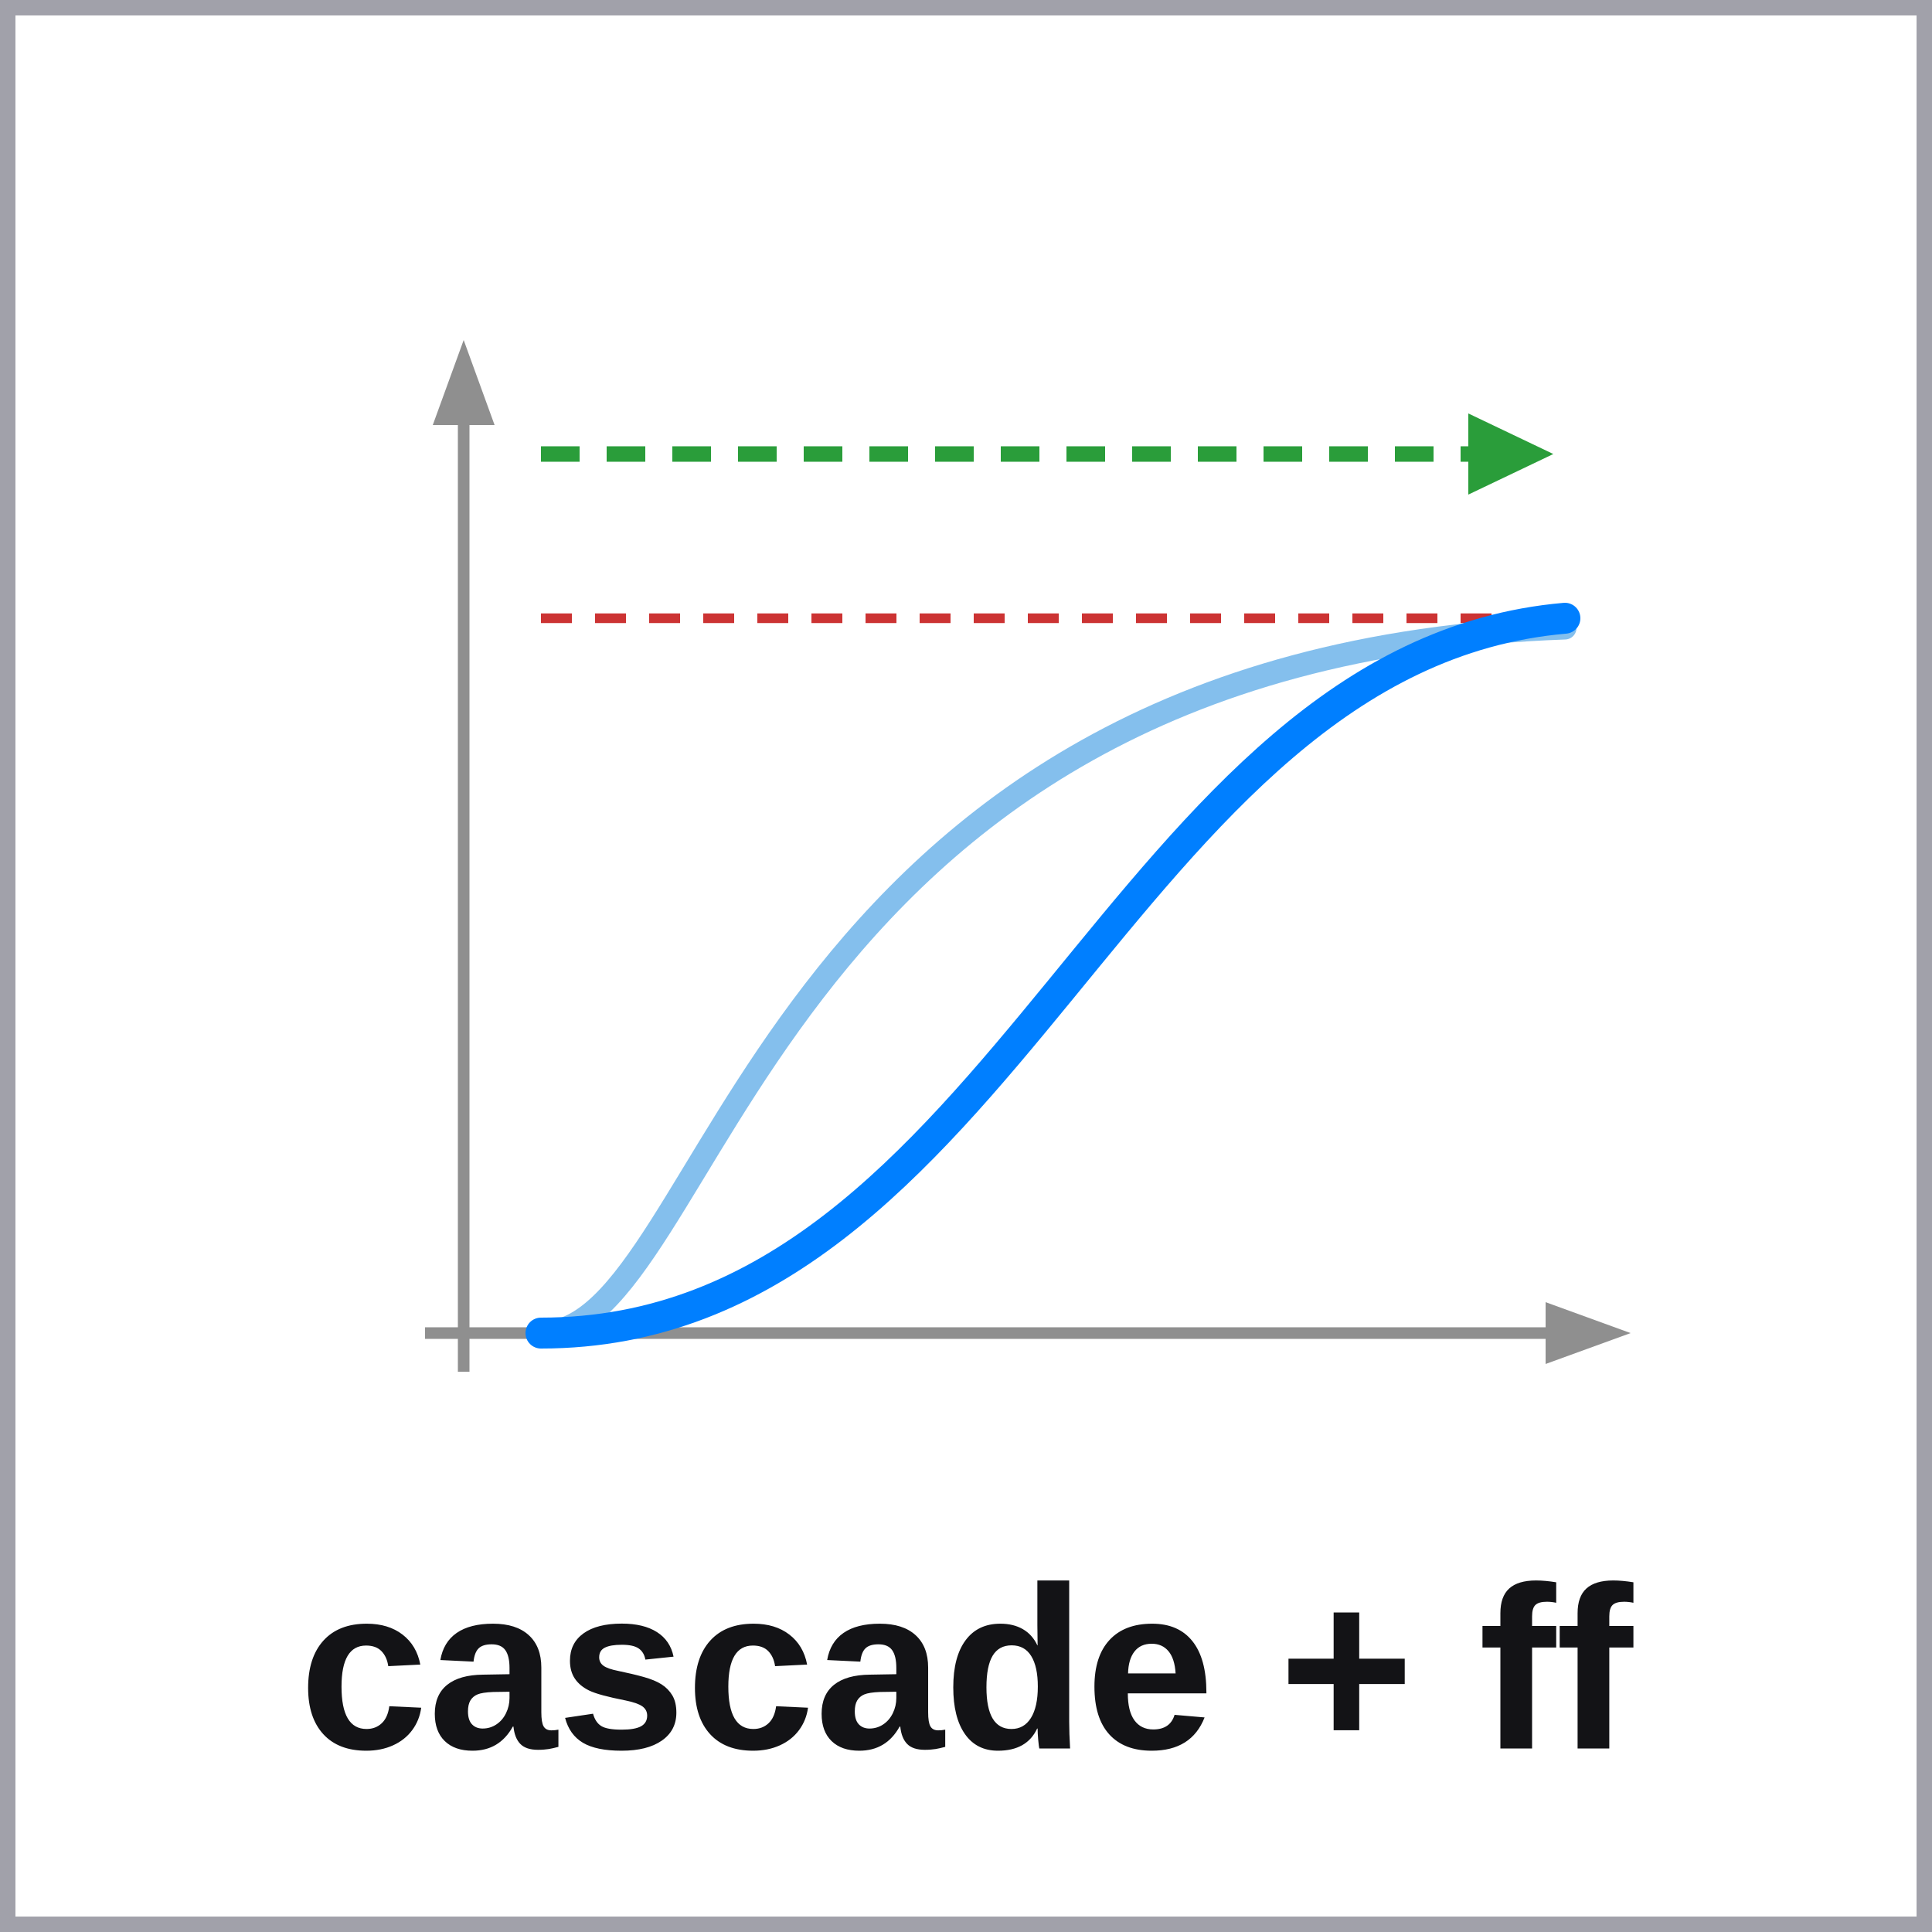
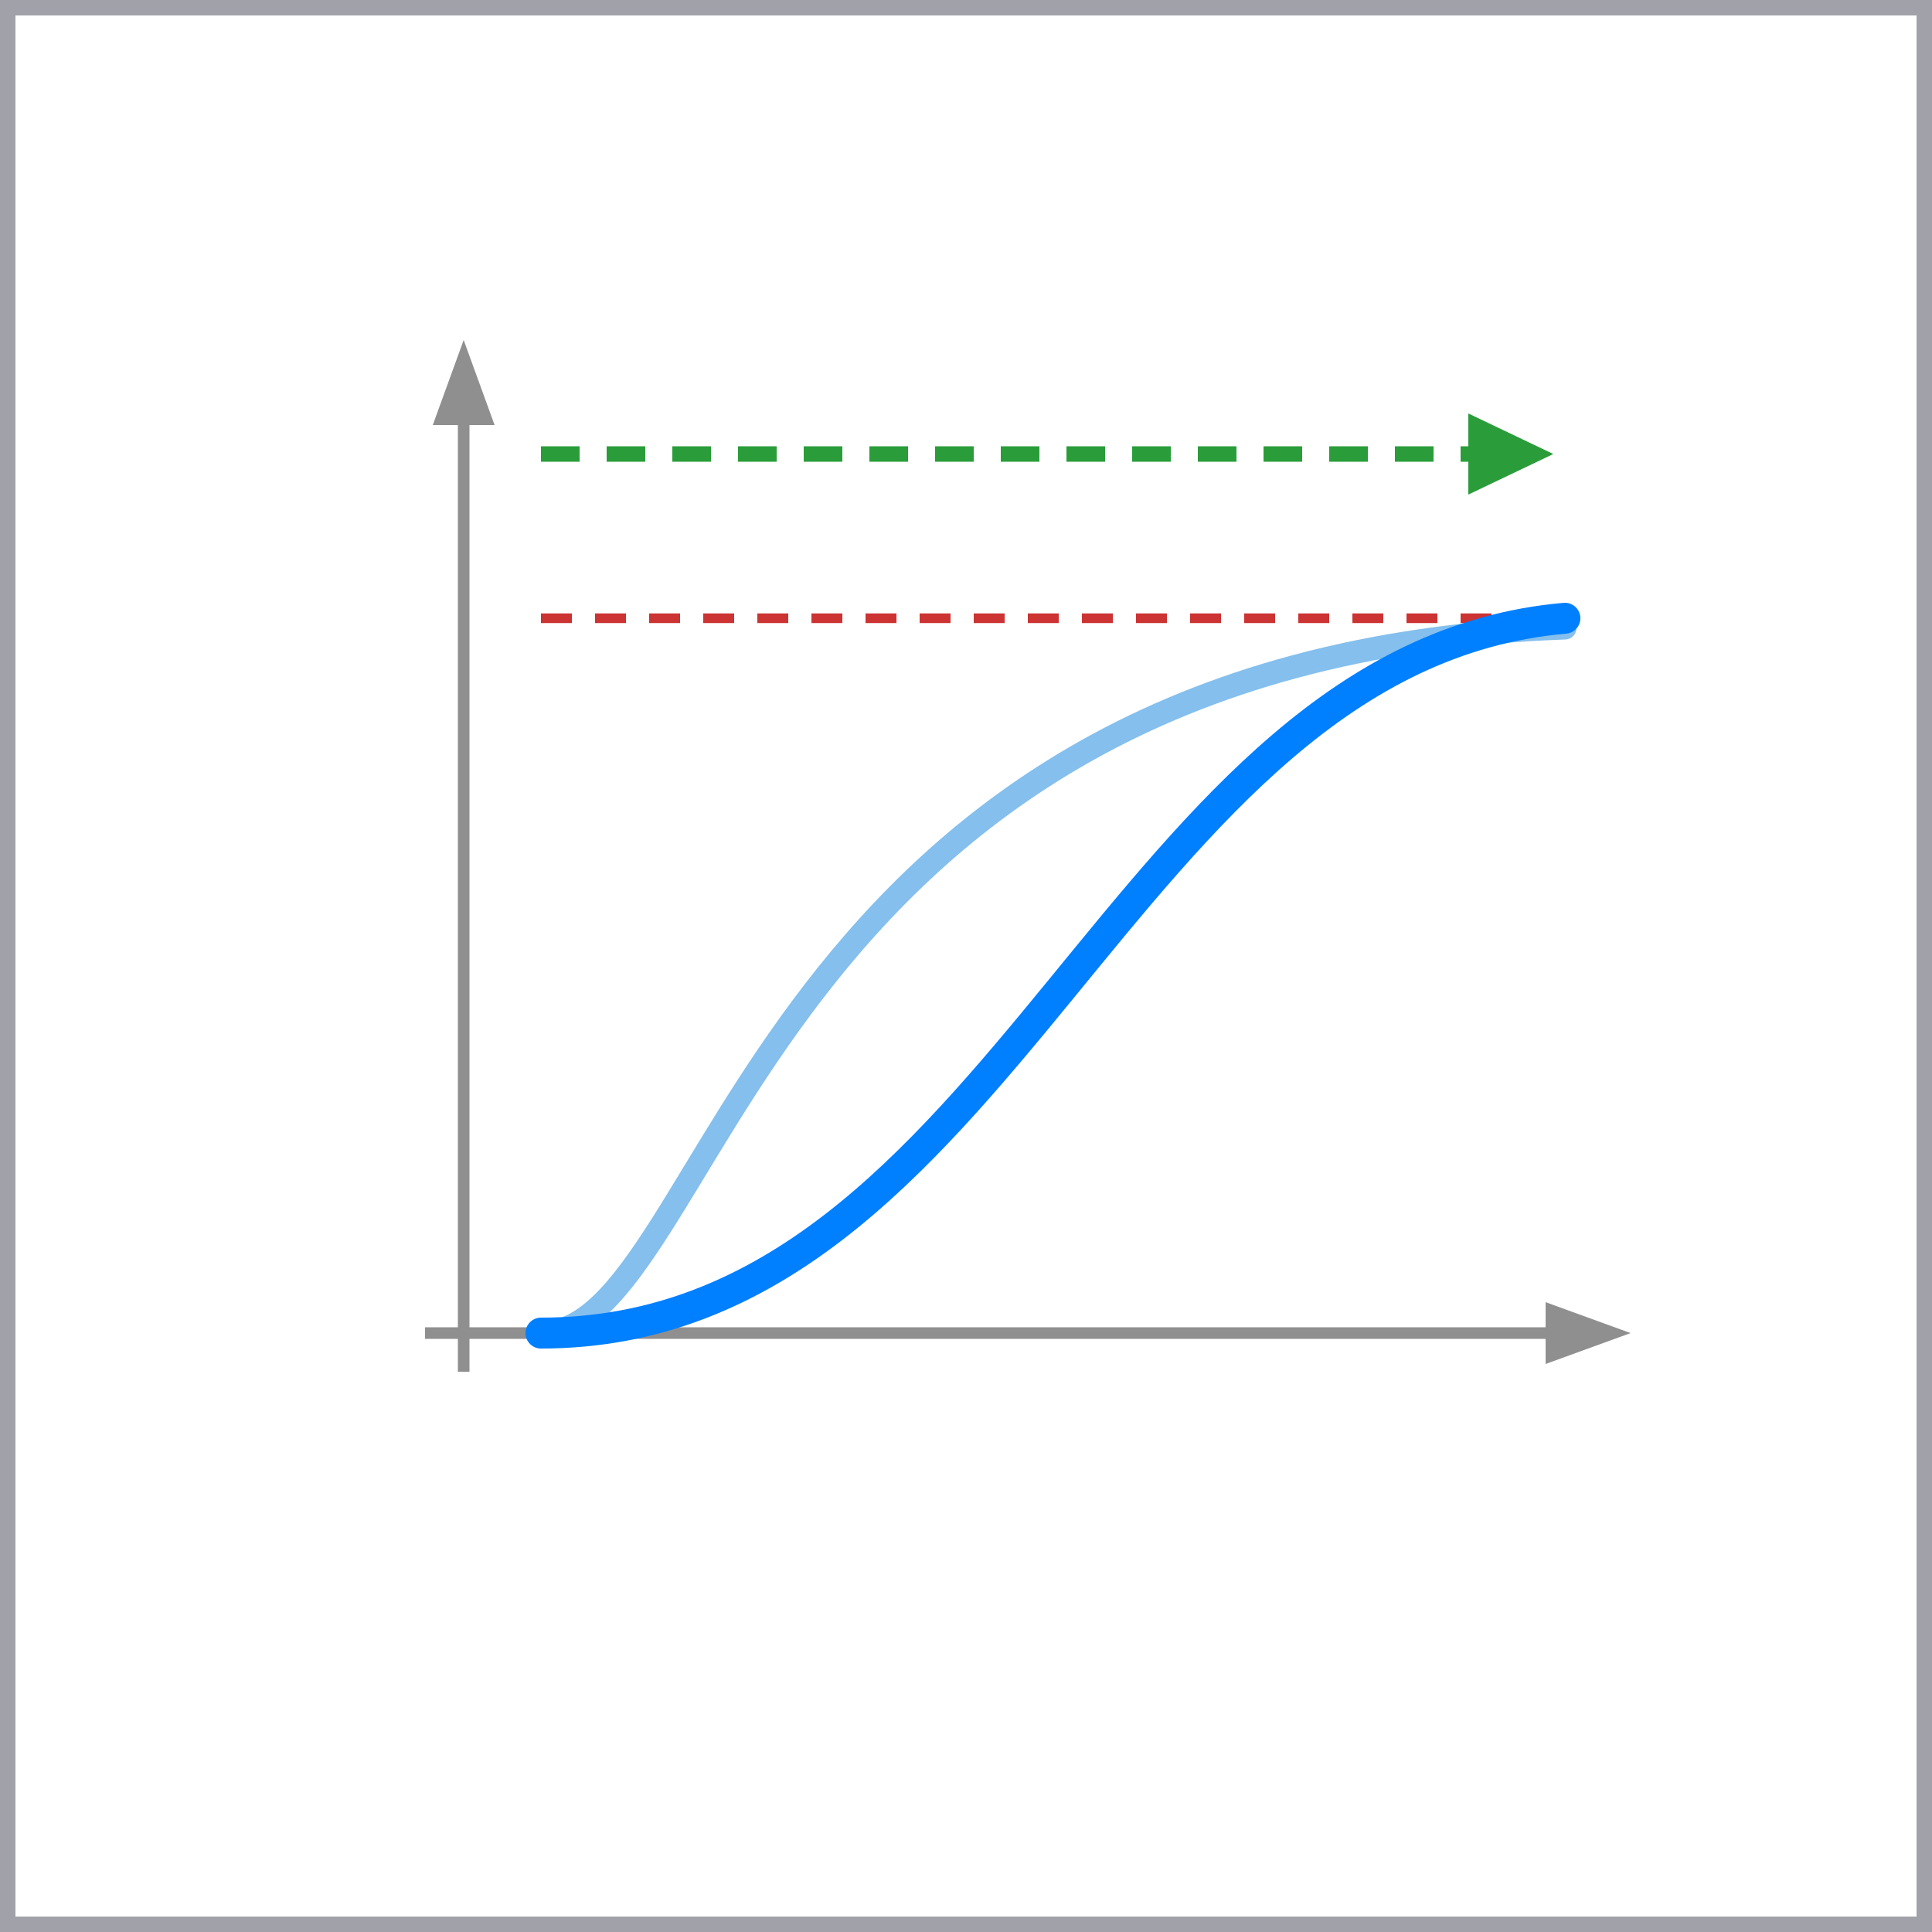
<svg xmlns="http://www.w3.org/2000/svg" viewBox="0 0 1000 1000">
  <rect x="4" y="4" width="992" height="992" fill="#fff" stroke="#A1A1AA" stroke-width="8" />
  <path d="M240 190 V710" fill="none" stroke="#8f8f8f" stroke-width="6" />
  <path d="M224 220 L240 176 L256 220 Z" fill="#8f8f8f" />
  <path d="M220 690 H830" fill="none" stroke="#8f8f8f" stroke-width="6" />
  <path d="M800 674 L844 690 L800 706 Z" fill="#8f8f8f" />
  <path d="M280 235 H770" fill="none" stroke="#2a9d3a" stroke-width="8" stroke-dasharray="20,14" />
  <path d="M760 214 L804 235 L760 256 Z" fill="#2a9d3a" />
  <path d="M280 320 H810" fill="none" stroke="#c33" stroke-width="5" stroke-dasharray="16,12" />
  <path d="M280 690 C 370 690 390 340 810 325" fill="none" stroke="#84bfed" stroke-width="12" stroke-linecap="round" />
  <path d="M280 690 C 520 690 580 340 810 320" fill="none" stroke="#007fff" stroke-width="16" stroke-linecap="round" />
-   <text x="500" y="905" font-family="Arial, Helvetica, sans-serif" font-size="120" font-weight="bold" fill="#131316" text-anchor="middle">cascade + ff</text>
</svg>
